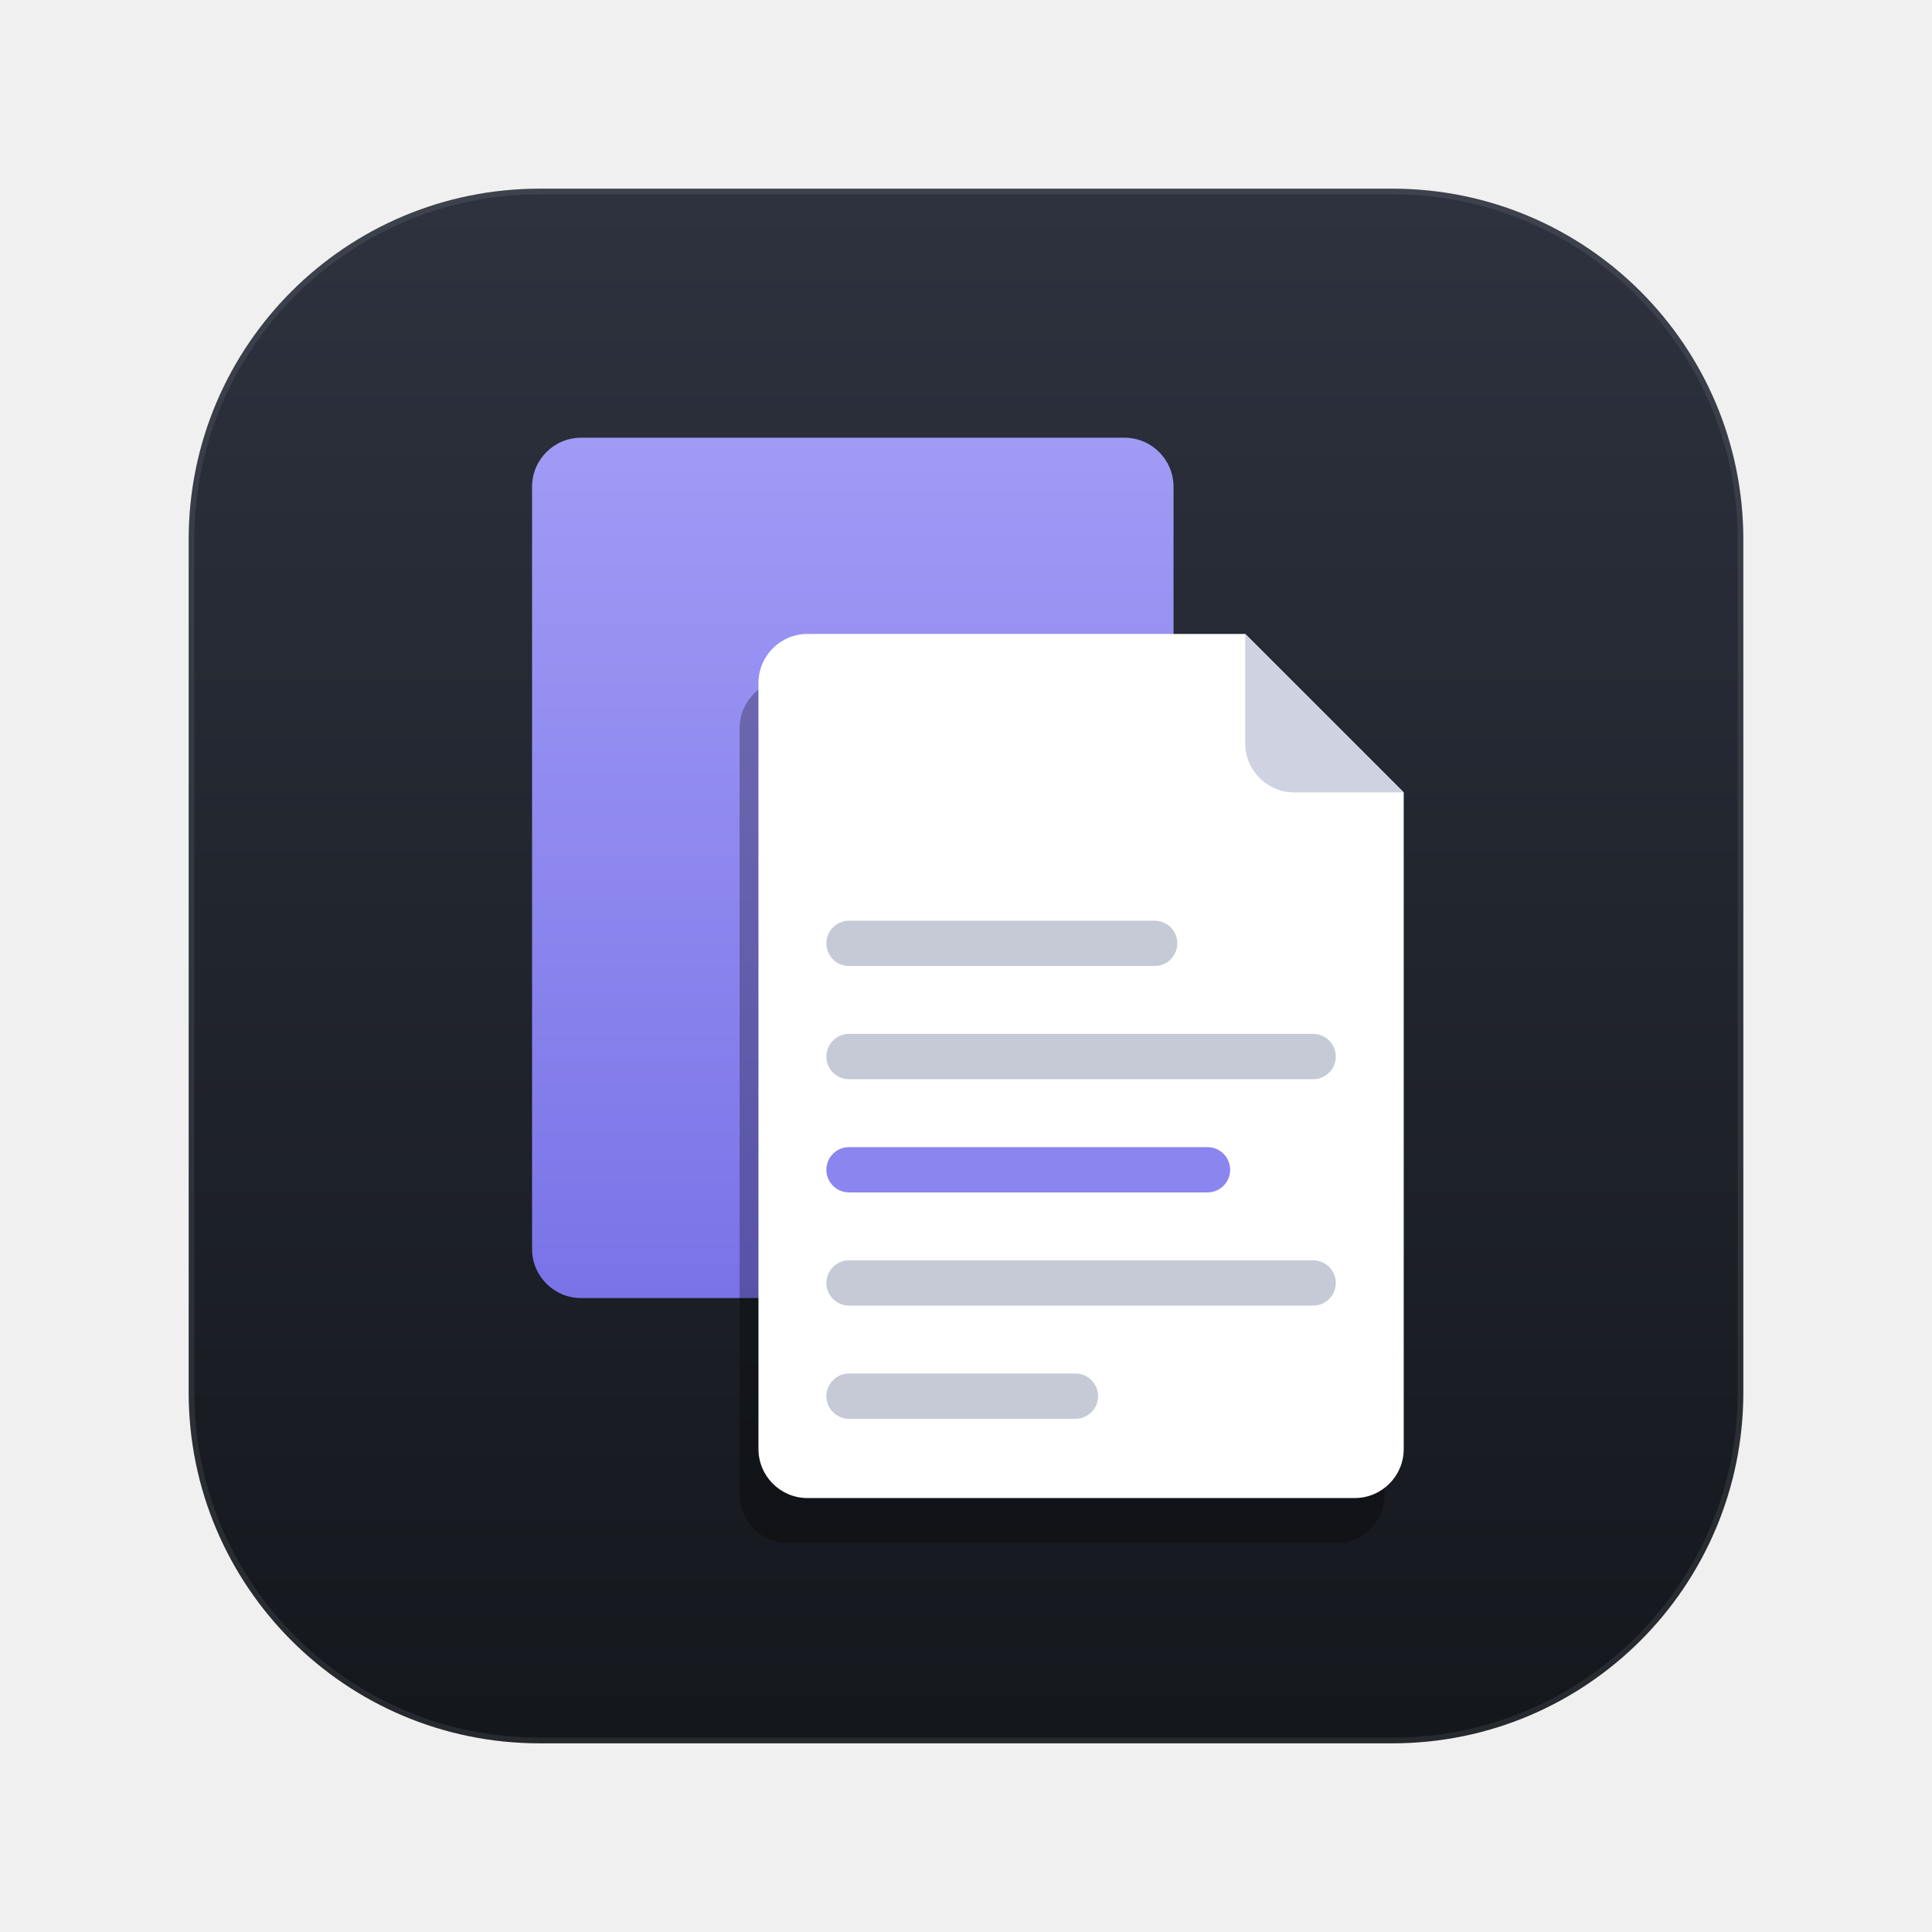
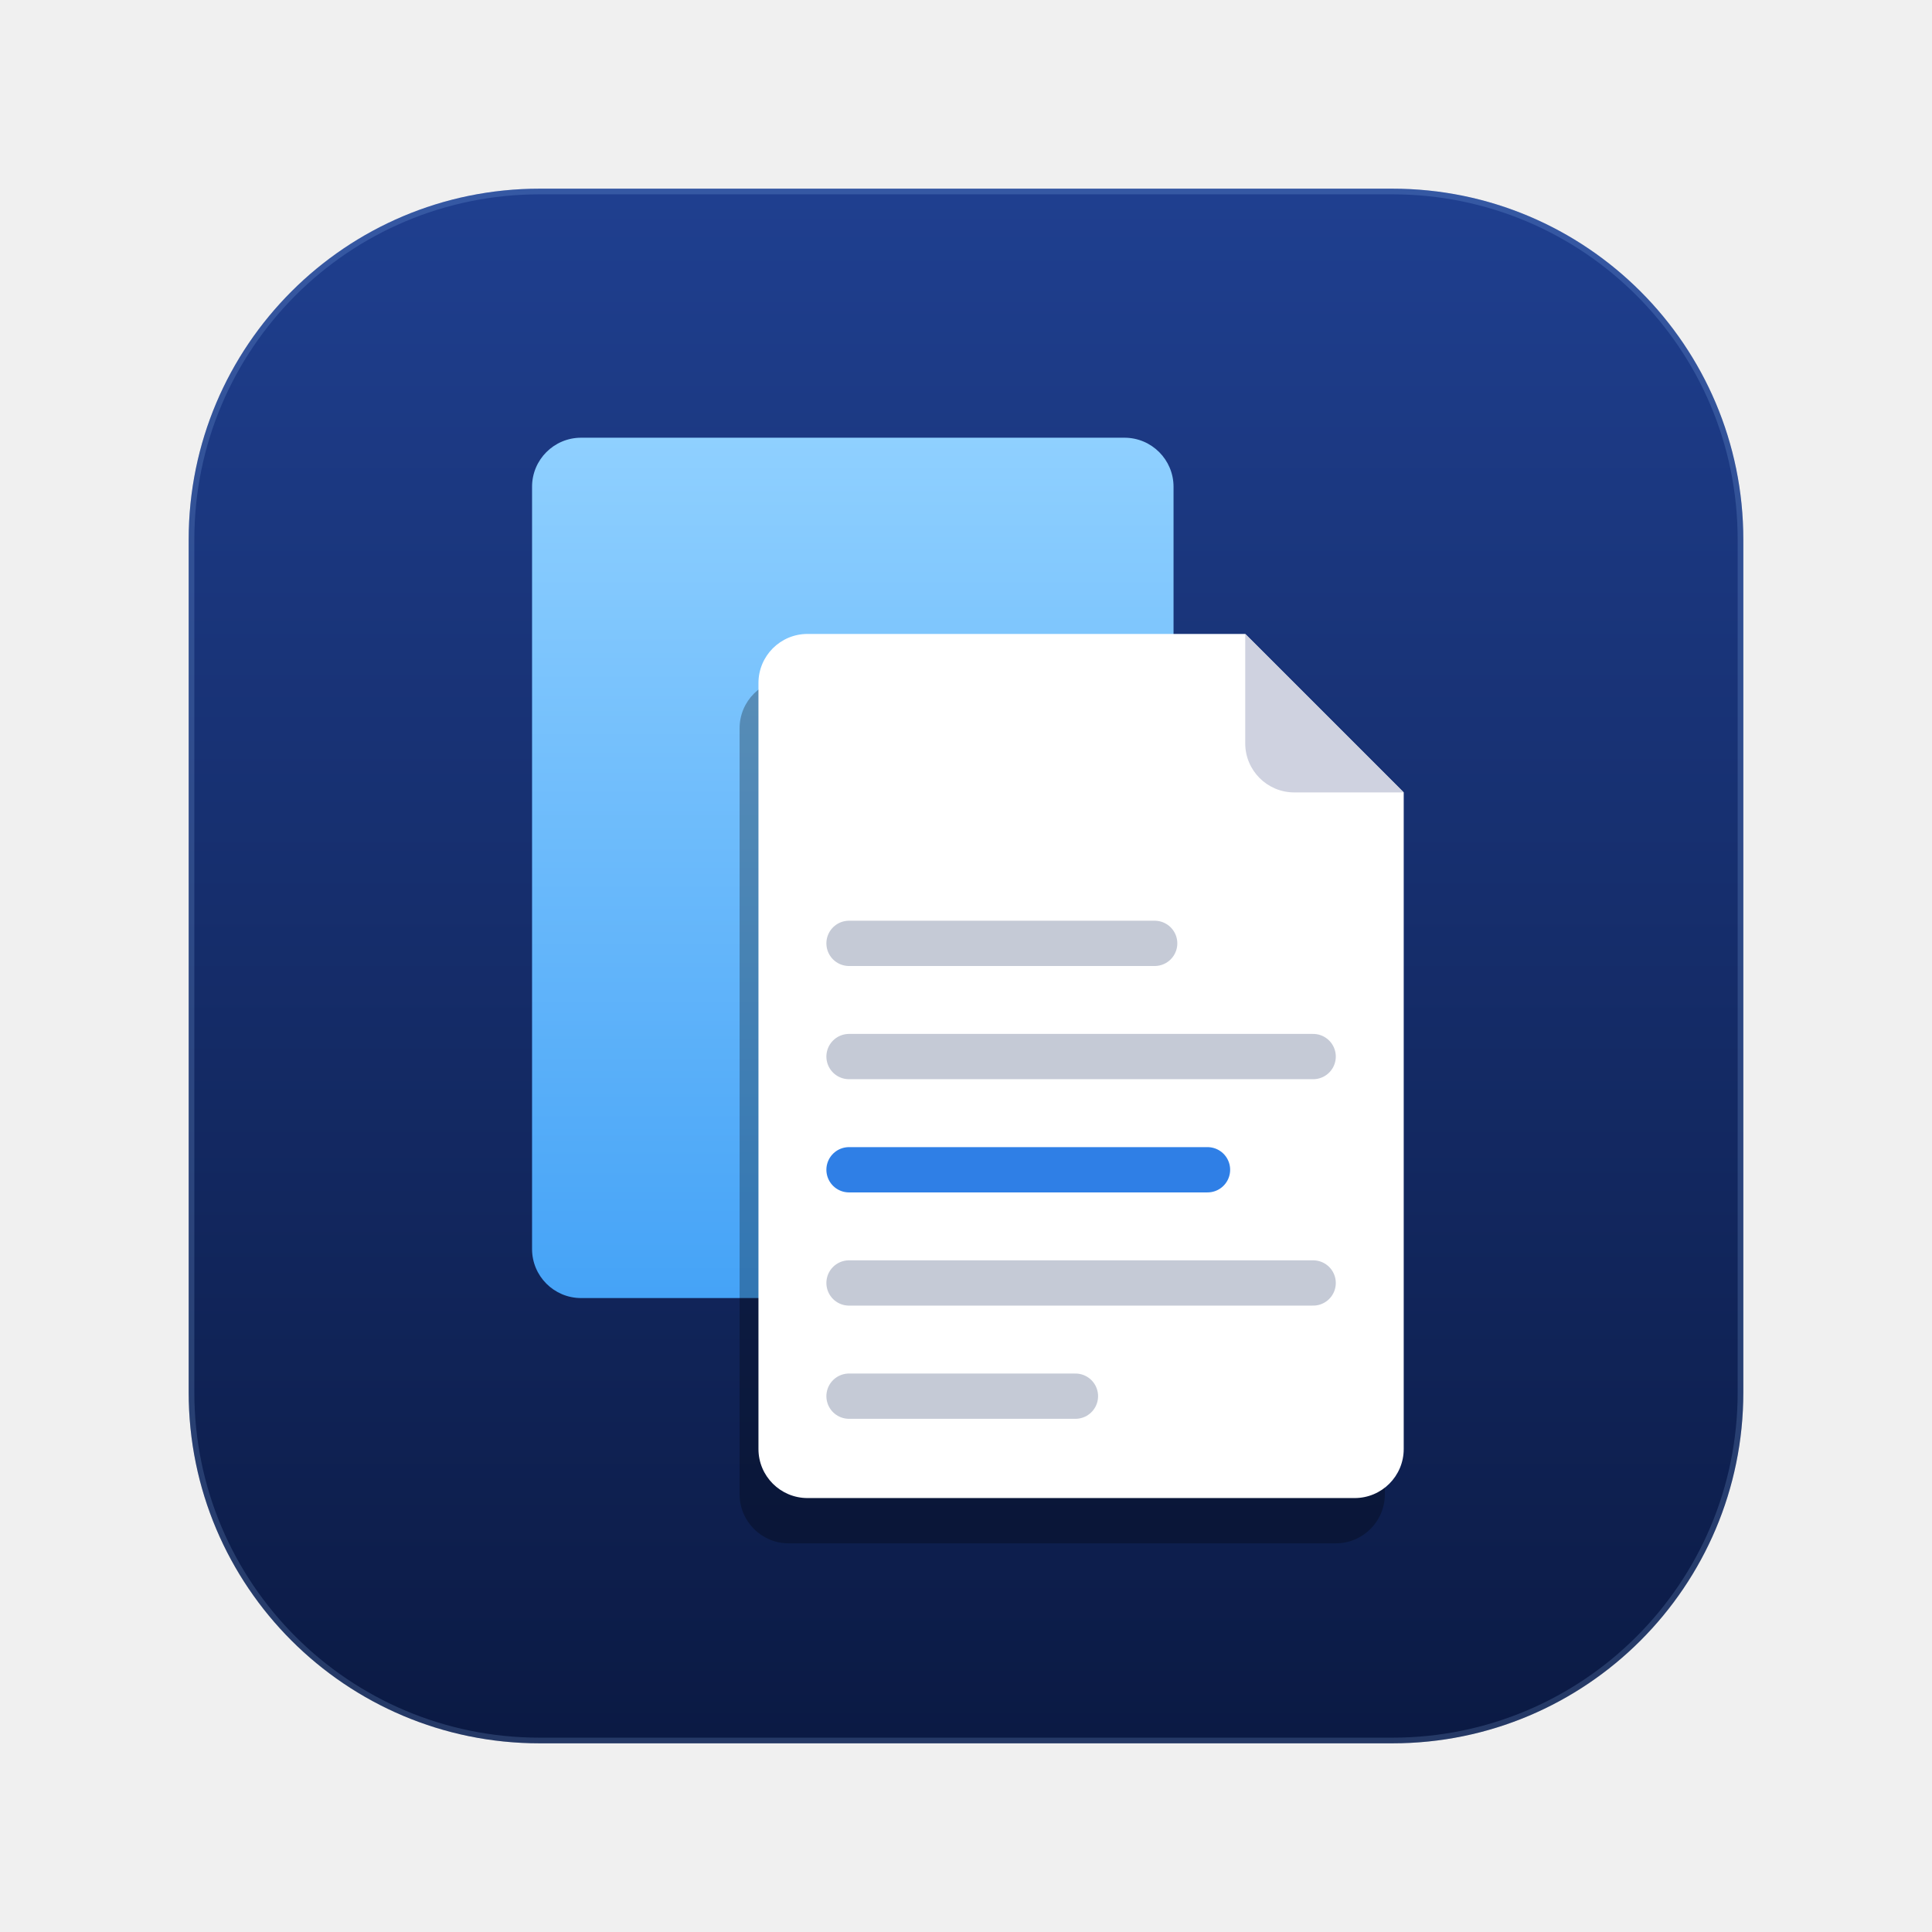
<svg xmlns="http://www.w3.org/2000/svg" width="1024" height="1024" viewBox="0 0 1024 1024">
  <defs>
    <linearGradient id="bg" x1="0" y1="0" x2="0" y2="1">
-       <stop offset="0" stop-color="#2d323e" />
-       <stop offset="1" stop-color="#14171c" />
+       <stop offset="0" stop-color="#1f3f8f" />
+       <stop offset="1" stop-color="#0b1a44" />
    </linearGradient>
    <linearGradient id="back" x1="0" y1="0" x2="0" y2="1">
-       <stop offset="0" stop-color="#a09bf5" />
-       <stop offset="1" stop-color="#7a73e8" />
+       <stop offset="0" stop-color="#8fd0ff" />
+       <stop offset="1" stop-color="#45a3f7" />
    </linearGradient>
  </defs>
  <rect x="100" y="100" width="824" height="824" rx="186" fill="url(#bg)" />
-   <rect x="101.500" y="101.500" width="821" height="821" rx="184.500" fill="none" stroke="#ffffff" stroke-opacity=".08" stroke-width="3" />
+   <rect x="101.500" y="101.500" width="821" height="821" rx="184.500" fill="none" stroke="#9ec8ff" stroke-opacity=".18" stroke-width="3" />
  <rect x="282" y="232" width="340" height="456" rx="26" fill="url(#back)" />
  <path d="M428 348H660L744 432V780a26 26 0 0 1-26 26H428a26 26 0 0 1-26-26V374a26 26 0 0 1 26-26Z" fill="#000000" fill-opacity=".28" transform="translate(-10 12)" />
  <path d="M428 336H660L744 420V768a26 26 0 0 1-26 26H428a26 26 0 0 1-26-26V362a26 26 0 0 1 26-26Z" fill="#ffffff" />
  <path d="M660 336V394a26 26 0 0 0 26 26H744Z" fill="#cfd2e0" />
  <g stroke-width="24" stroke-linecap="round" fill="none">
    <path d="M450 500H612" stroke="#c5cad6" />
    <path d="M450 560H696" stroke="#c5cad6" />
-     <path d="M450 620H640" stroke="#8b85f0" />
+     <path d="M450 620H640" stroke="#2f7fe6" />
    <path d="M450 680H696" stroke="#c5cad6" />
    <path d="M450 740H570" stroke="#c5cad6" />
  </g>
</svg>
